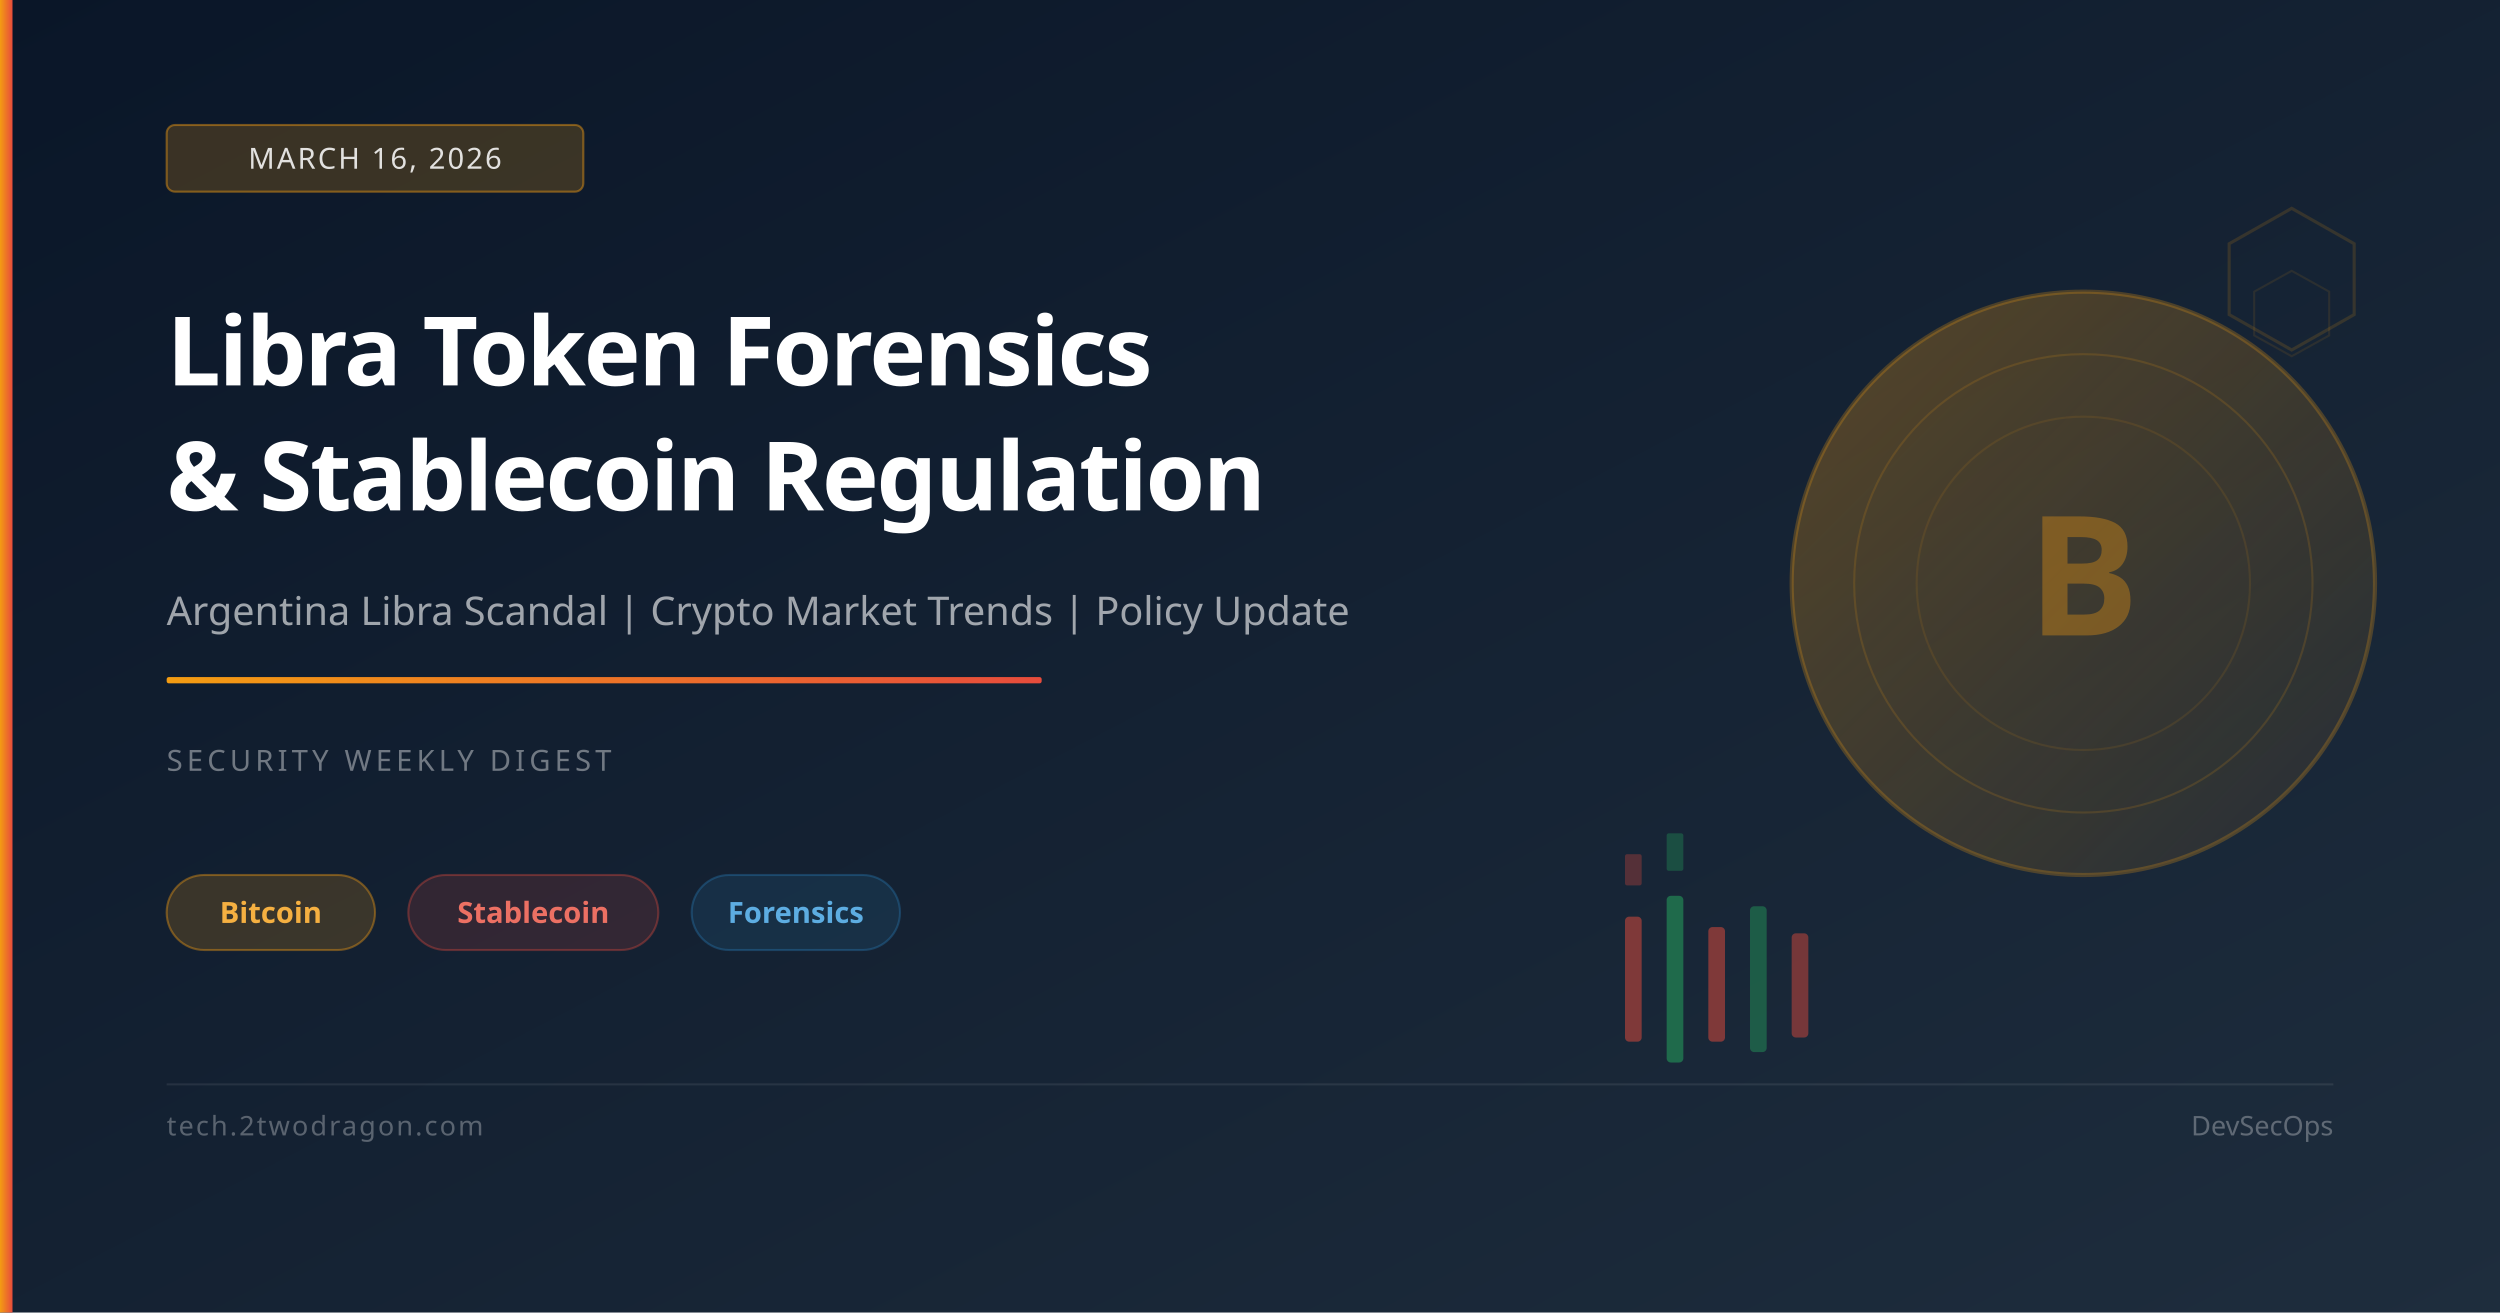
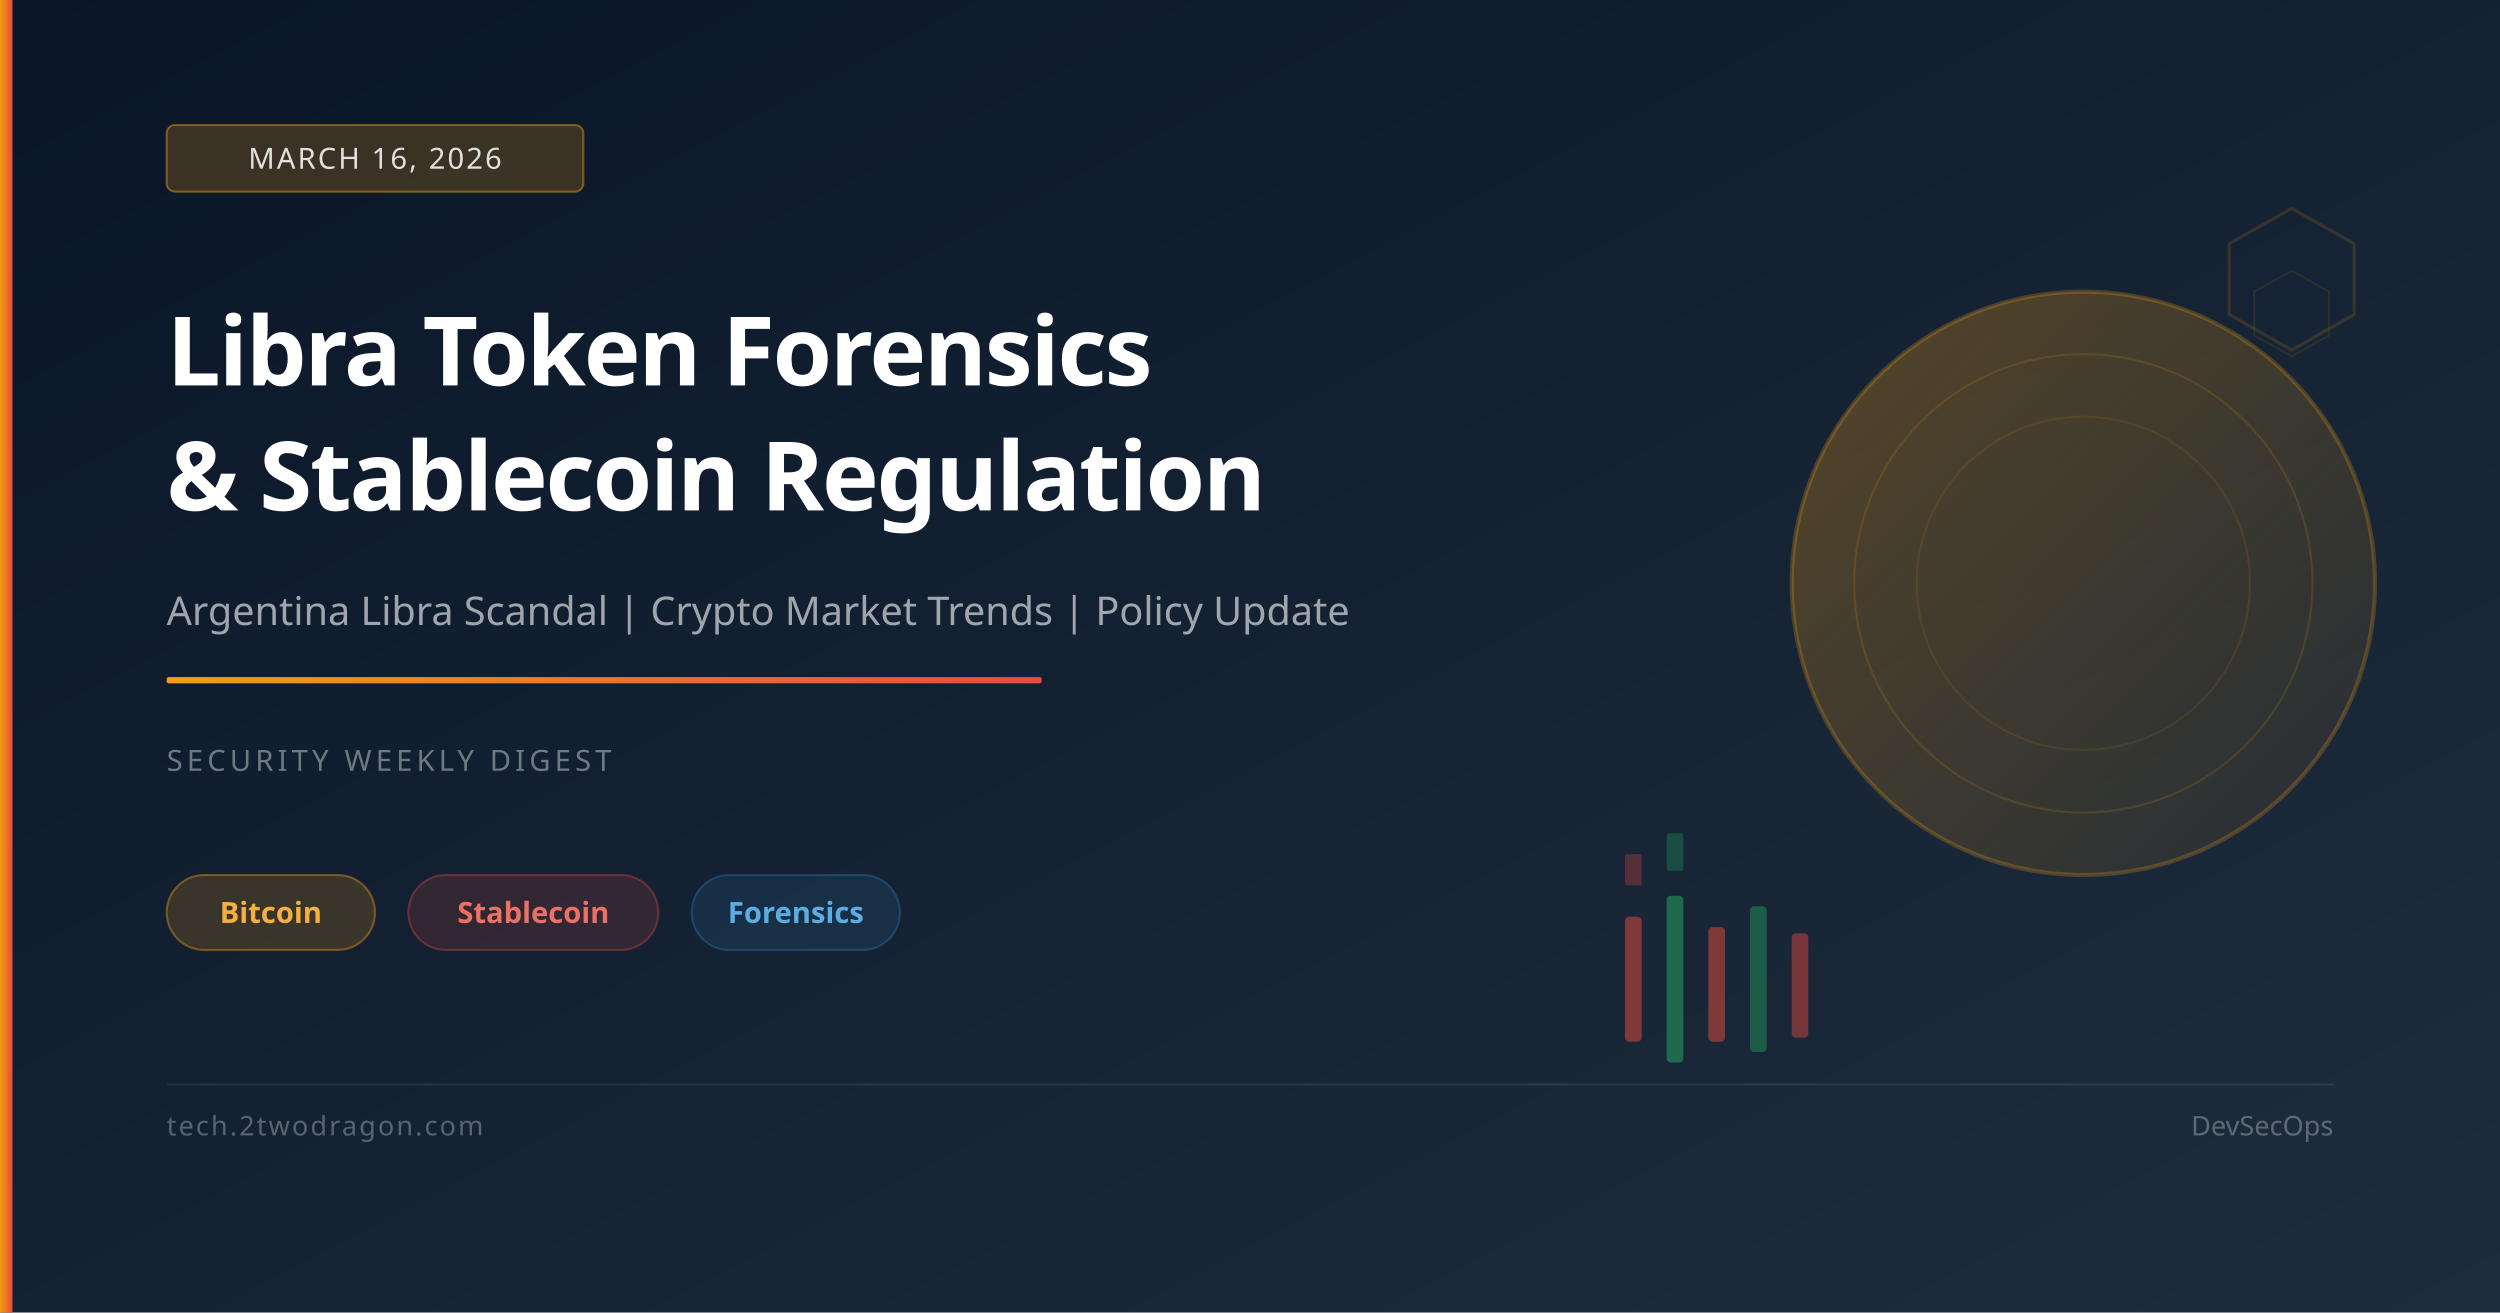
<svg xmlns="http://www.w3.org/2000/svg" viewBox="0 0 1200 630" width="1200" height="630">
  <defs>
    <linearGradient id="bg" x1="0%" y1="0%" x2="100%" y2="100%">
      <stop offset="0%" stop-color="#0a1628" />
      <stop offset="100%" stop-color="#1e2d3d" />
    </linearGradient>
    <linearGradient id="accent" x1="0%" y1="0%" x2="100%" y2="0%">
      <stop offset="0%" stop-color="#f39c12" />
      <stop offset="100%" stop-color="#e74c3c" />
    </linearGradient>
    <linearGradient id="coinGrad" x1="0%" y1="0%" x2="100%" y2="100%">
      <stop offset="0%" stop-color="rgba(243,156,18,0.3)" />
      <stop offset="100%" stop-color="rgba(243,156,18,0.05)" />
    </linearGradient>
  </defs>
  <rect width="1200" height="630" fill="url(#bg)" />
  <circle cx="1000" cy="280" r="140" fill="url(#coinGrad)" stroke="rgba(243,156,18,0.25)" stroke-width="2" />
  <circle cx="1000" cy="280" r="110" fill="none" stroke="rgba(243,156,18,0.15)" stroke-width="1" />
  <circle cx="1000" cy="280" r="80" fill="none" stroke="rgba(243,156,18,0.1)" stroke-width="1" />
-   <text x="1000" y="305" font-family="system-ui,sans-serif" font-size="80" font-weight="700" fill="rgba(243,156,18,0.35)" text-anchor="middle">B</text>
  <rect x="780" y="440" width="8" height="60" rx="2" fill="rgba(231,76,60,0.5)" />
  <rect x="780" y="410" width="8" height="15" rx="1" fill="rgba(231,76,60,0.3)" />
  <rect x="800" y="430" width="8" height="80" rx="2" fill="rgba(39,174,96,0.5)" />
  <rect x="800" y="400" width="8" height="18" rx="1" fill="rgba(39,174,96,0.3)" />
  <rect x="820" y="445" width="8" height="55" rx="2" fill="rgba(231,76,60,0.5)" />
  <rect x="840" y="435" width="8" height="70" rx="2" fill="rgba(39,174,96,0.4)" />
  <rect x="860" y="448" width="8" height="50" rx="2" fill="rgba(231,76,60,0.45)" />
  <polygon points="1100,100 1130,117 1130,151 1100,168 1070,151 1070,117" fill="none" stroke="rgba(243,156,18,0.15)" stroke-width="1.5" />
  <polygon points="1100,130 1118,140 1118,161 1100,171 1082,161 1082,140" fill="none" stroke="rgba(243,156,18,0.1)" stroke-width="1" />
  <rect x="0" y="0" width="6" height="630" fill="url(#accent)" />
  <rect x="80" y="60" width="200" height="32" rx="4" fill="rgba(243,156,18,0.2)" stroke="rgba(243,156,18,0.45)" stroke-width="1" />
  <text x="180" y="81" font-family="system-ui,sans-serif" font-size="14" fill="rgba(255,255,255,0.85)" text-anchor="middle" letter-spacing="1">MARCH 16, 2026</text>
  <text x="80" y="185" font-family="system-ui,sans-serif" font-size="46" font-weight="700" fill="white" letter-spacing="-1">Libra Token Forensics</text>
  <text x="80" y="245" font-family="system-ui,sans-serif" font-size="46" font-weight="700" fill="white" letter-spacing="-1">&amp; Stablecoin Regulation</text>
  <text x="80" y="300" font-family="system-ui,sans-serif" font-size="19" fill="rgba(255,255,255,0.6)">Argentina Libra Scandal | Crypto Market Trends | Policy Update</text>
  <rect x="80" y="325" width="420" height="3" rx="1" fill="url(#accent)" />
  <text x="80" y="370" font-family="system-ui,sans-serif" font-size="14" fill="rgba(255,255,255,0.4)" letter-spacing="2">SECURITY WEEKLY DIGEST</text>
  <rect x="80" y="420" width="100" height="36" rx="18" fill="rgba(243,156,18,0.18)" stroke="rgba(243,156,18,0.4)" stroke-width="1" />
  <text x="130" y="443" font-family="system-ui,sans-serif" font-size="14" fill="#f5b041" text-anchor="middle" font-weight="600">Bitcoin</text>
  <rect x="196" y="420" width="120" height="36" rx="18" fill="rgba(231,76,60,0.15)" stroke="rgba(231,76,60,0.35)" stroke-width="1" />
  <text x="256" y="443" font-family="system-ui,sans-serif" font-size="14" fill="#ec7063" text-anchor="middle" font-weight="600">Stablecoin</text>
  <rect x="332" y="420" width="100" height="36" rx="18" fill="rgba(41,128,185,0.15)" stroke="rgba(41,128,185,0.35)" stroke-width="1" />
  <text x="382" y="443" font-family="system-ui,sans-serif" font-size="14" fill="#5dade2" text-anchor="middle" font-weight="600">Forensics</text>
  <rect x="80" y="520" width="1040" height="1" fill="rgba(255,255,255,0.08)" />
  <text x="80" y="545" font-family="system-ui,sans-serif" font-size="13" fill="rgba(255,255,255,0.3)" letter-spacing="1">tech.2twodragon.com</text>
  <text x="1120" y="545" font-family="system-ui,sans-serif" font-size="13" fill="rgba(255,255,255,0.3)" text-anchor="end">DevSecOps</text>
</svg>
